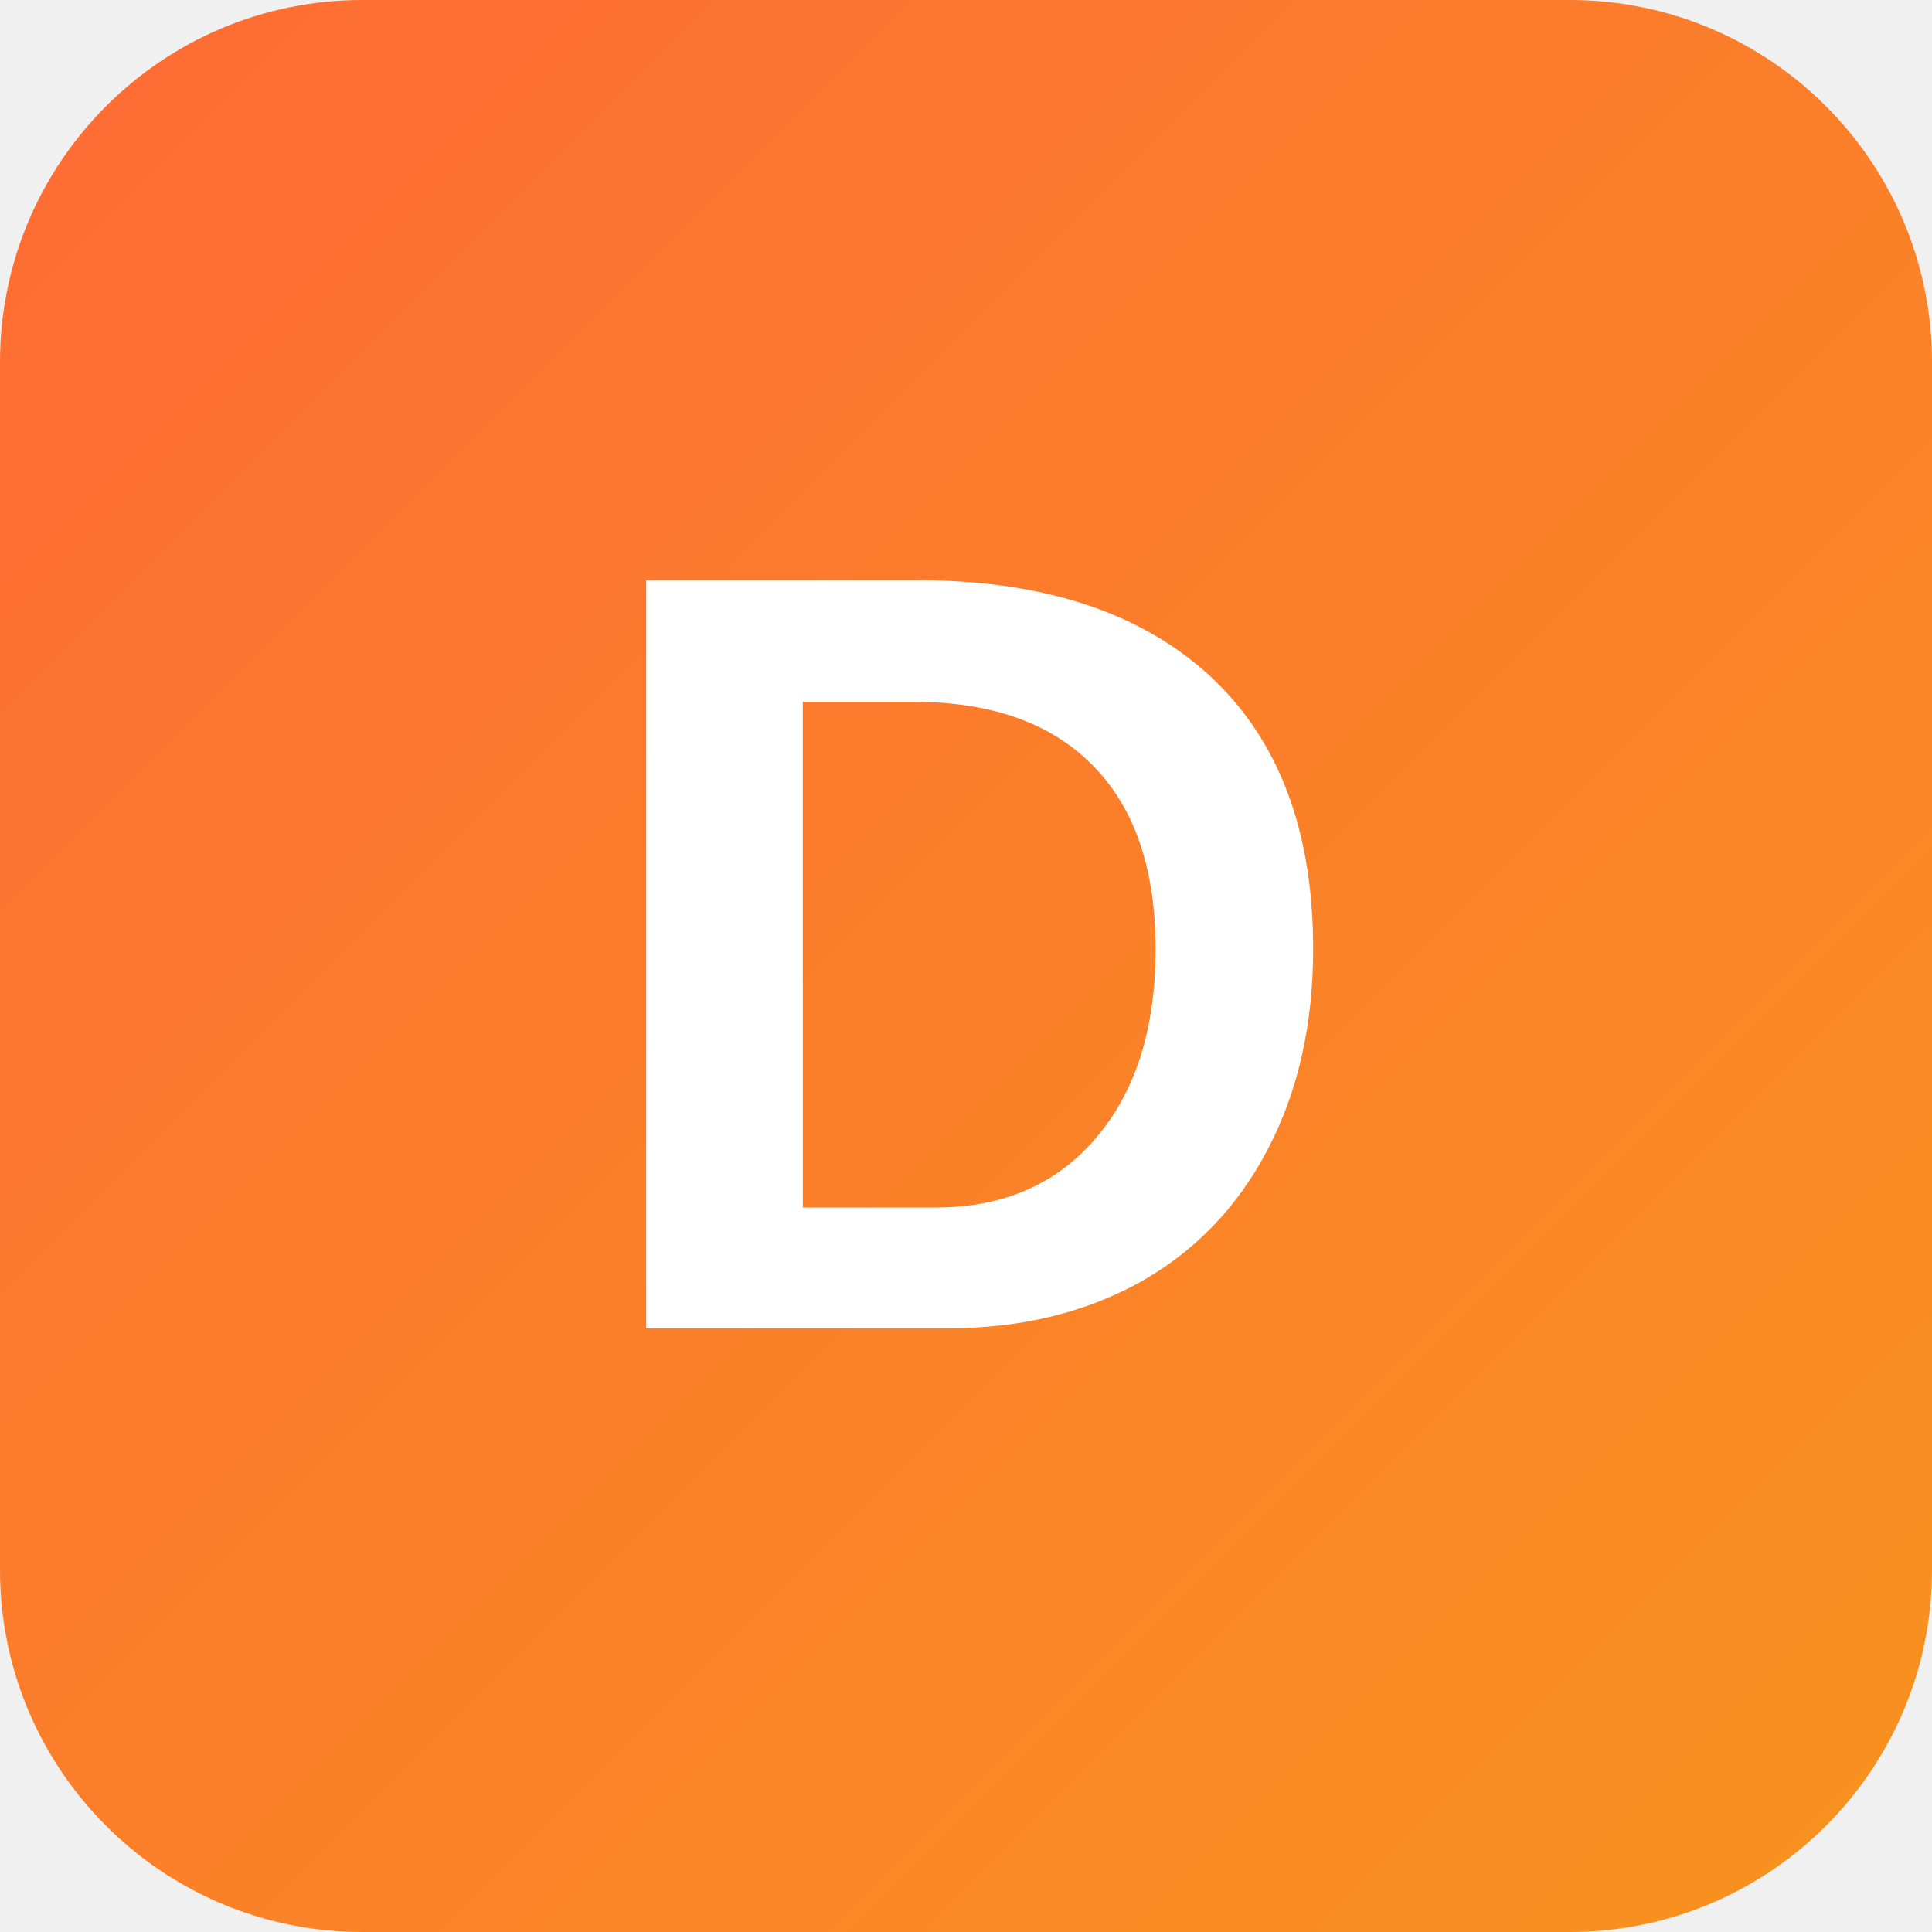
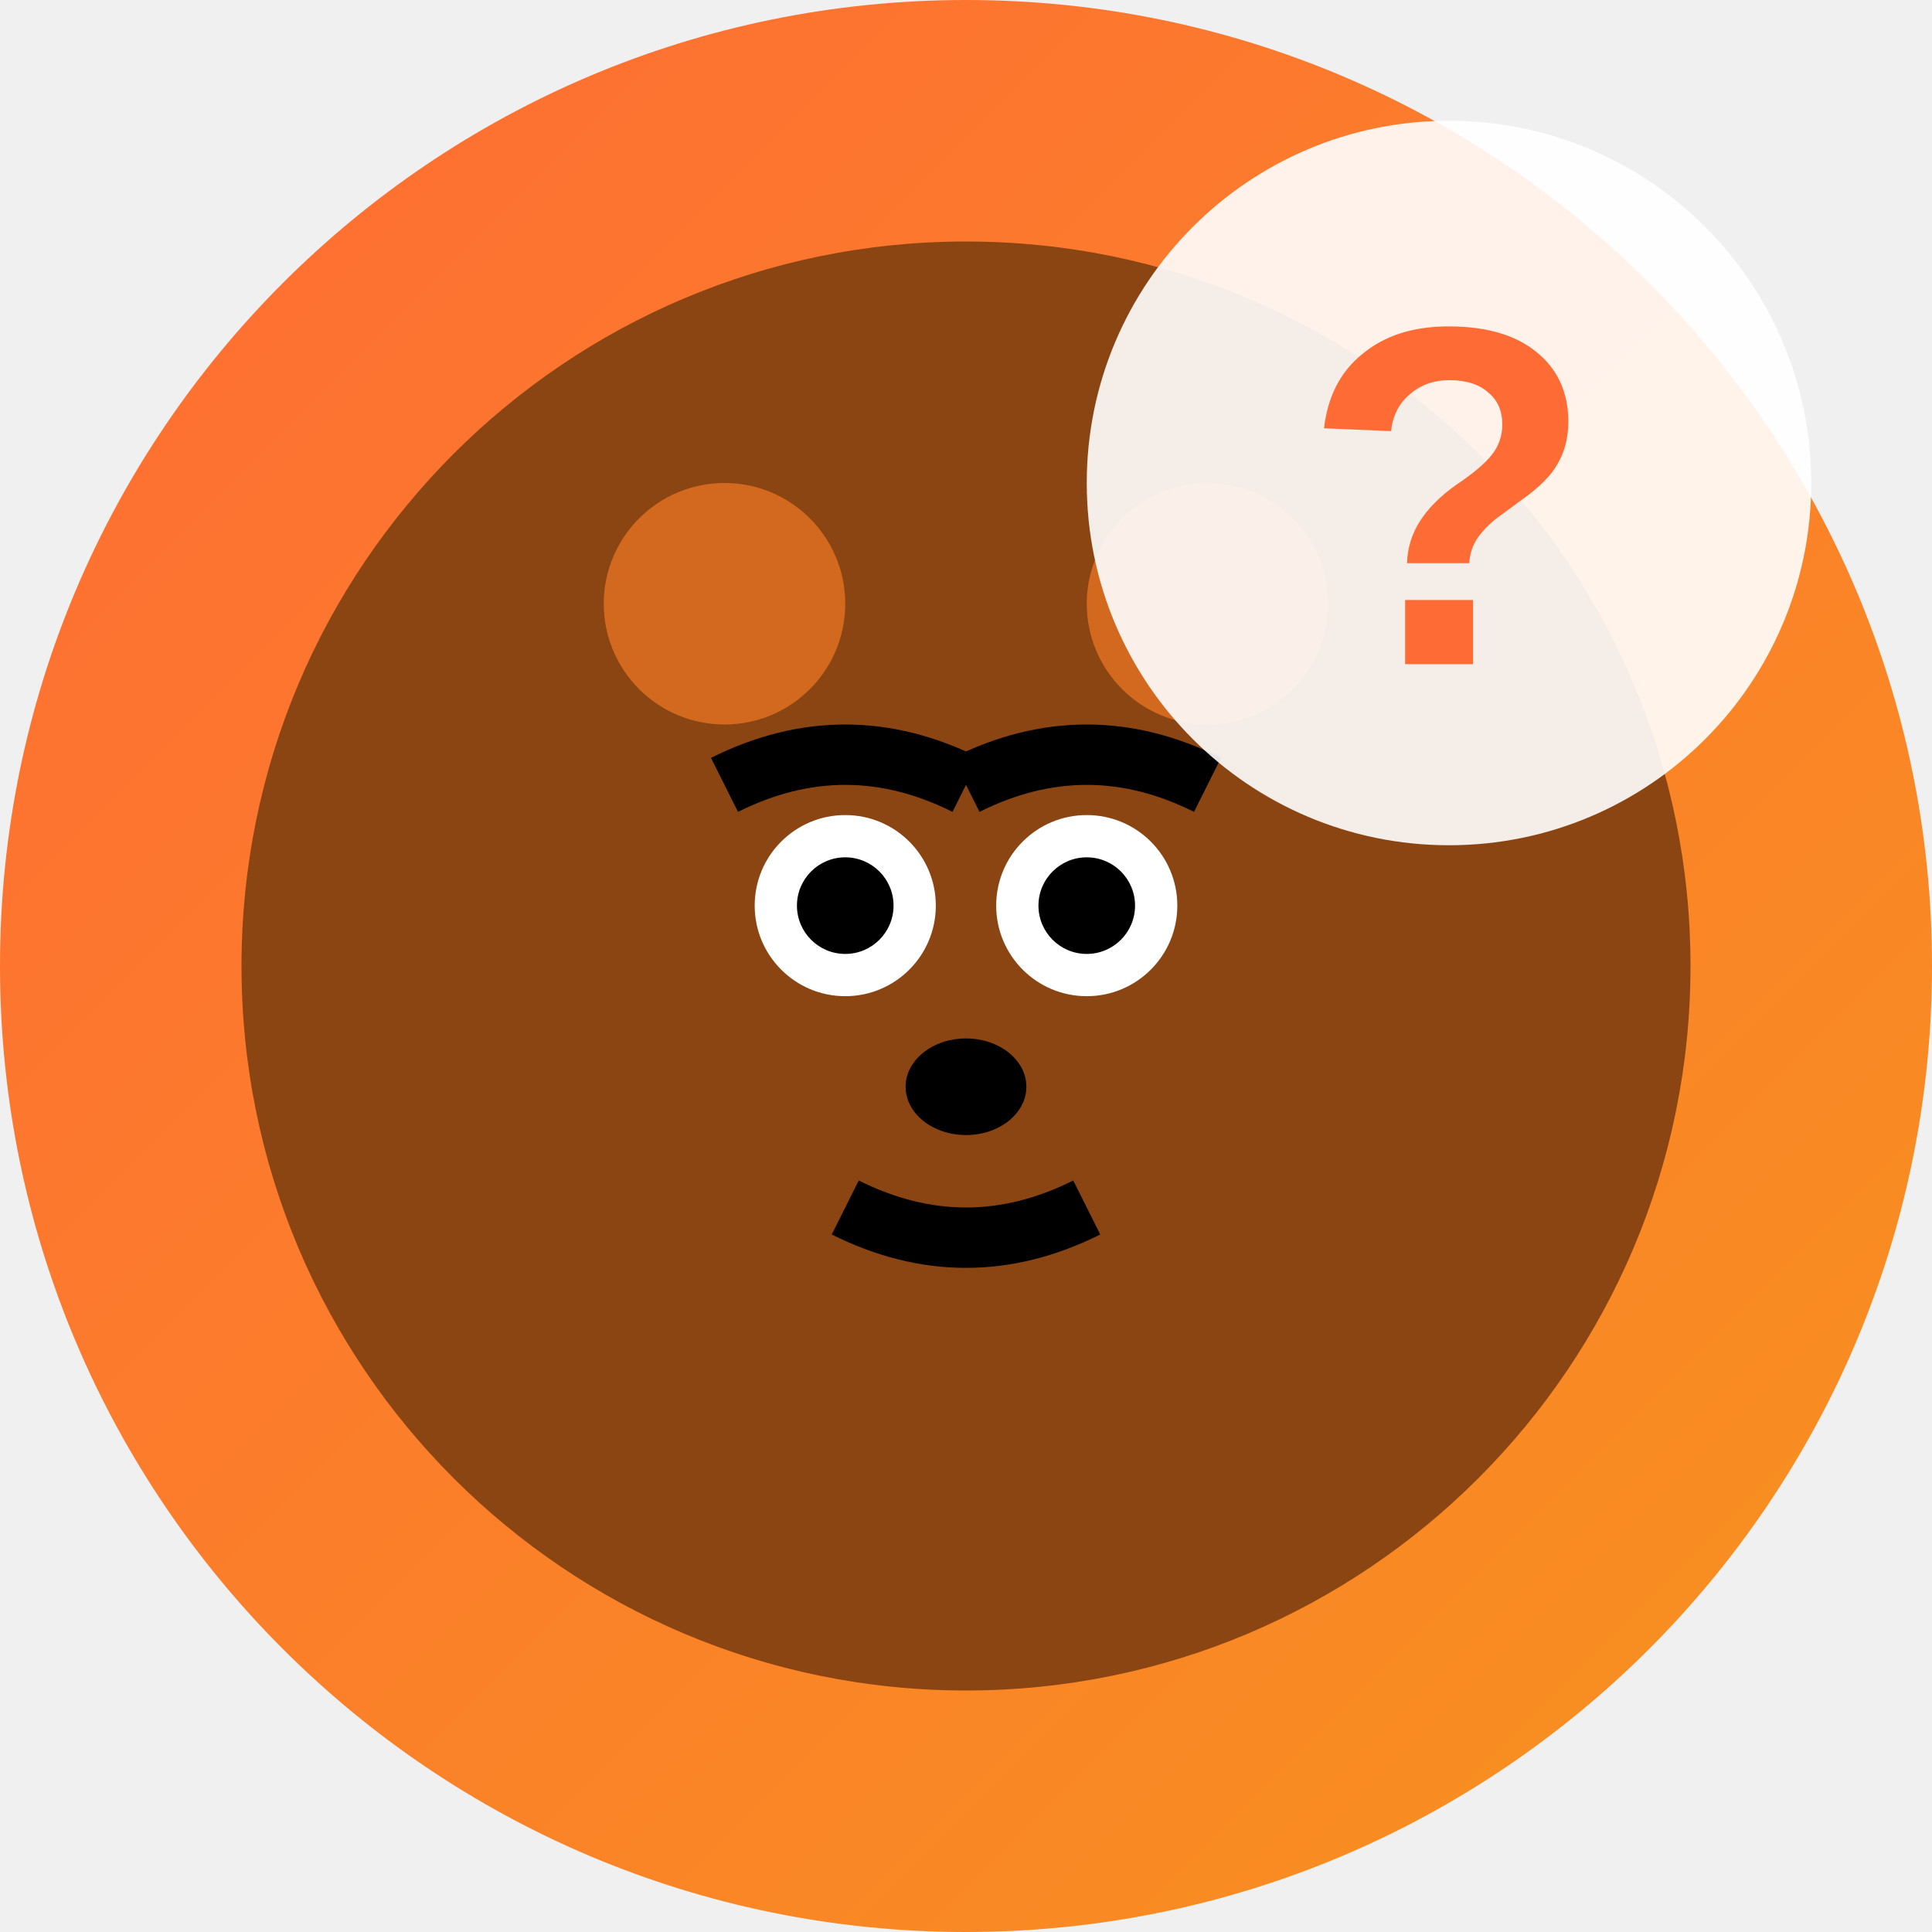
<svg xmlns="http://www.w3.org/2000/svg" width="32" height="32" viewBox="0 0 32 32" fill="none">
-   <rect width="32" height="32" rx="6" fill="url(#gradient)" />
-   <text x="16" y="22" font-family="Arial, sans-serif" font-size="18" font-weight="bold" text-anchor="middle" fill="white">D</text>
+   <circle cx="16" cy="16" r="16" fill="url(#gradient)" />
+   <circle cx="16" cy="16" r="12" fill="#8B4513" />
+   <circle cx="12" cy="10" r="4" fill="#8B4513" />
+   <circle cx="20" cy="10" r="4" fill="#8B4513" />
+   <circle cx="12" cy="10" r="2" fill="#D2691E" />
+   <circle cx="20" cy="10" r="2" fill="#D2691E" />
+   <circle cx="14" cy="15" r="1.5" fill="white" />
+   <circle cx="18" cy="15" r="1.5" fill="white" />
+   <circle cx="14" cy="15" r="0.8" fill="black" />
+   <circle cx="18" cy="15" r="0.8" fill="black" />
+   <path d="M 12 13 Q 14 12 16 13" stroke="black" stroke-width="1" fill="none" />
+   <path d="M 16 13 Q 18 12 20 13" stroke="black" stroke-width="1" fill="none" />
+   <ellipse cx="16" cy="18" rx="1" ry="0.8" fill="black" />
+   <path d="M 14 20 Q 16 21 18 20" stroke="black" stroke-width="1" fill="none" />
+   <circle cx="24" cy="8" r="6" fill="white" opacity="0.9" />
+   <text x="24" y="11" font-family="Arial, sans-serif" font-size="8" font-weight="bold" text-anchor="middle" fill="#ff6b35">?</text>
  <defs>
    <linearGradient id="gradient" x1="0%" y1="0%" x2="100%" y2="100%">
      <stop offset="0%" style="stop-color:#ff6b35" />
      <stop offset="100%" style="stop-color:#f7931e" />
    </linearGradient>
  </defs>
</svg>
